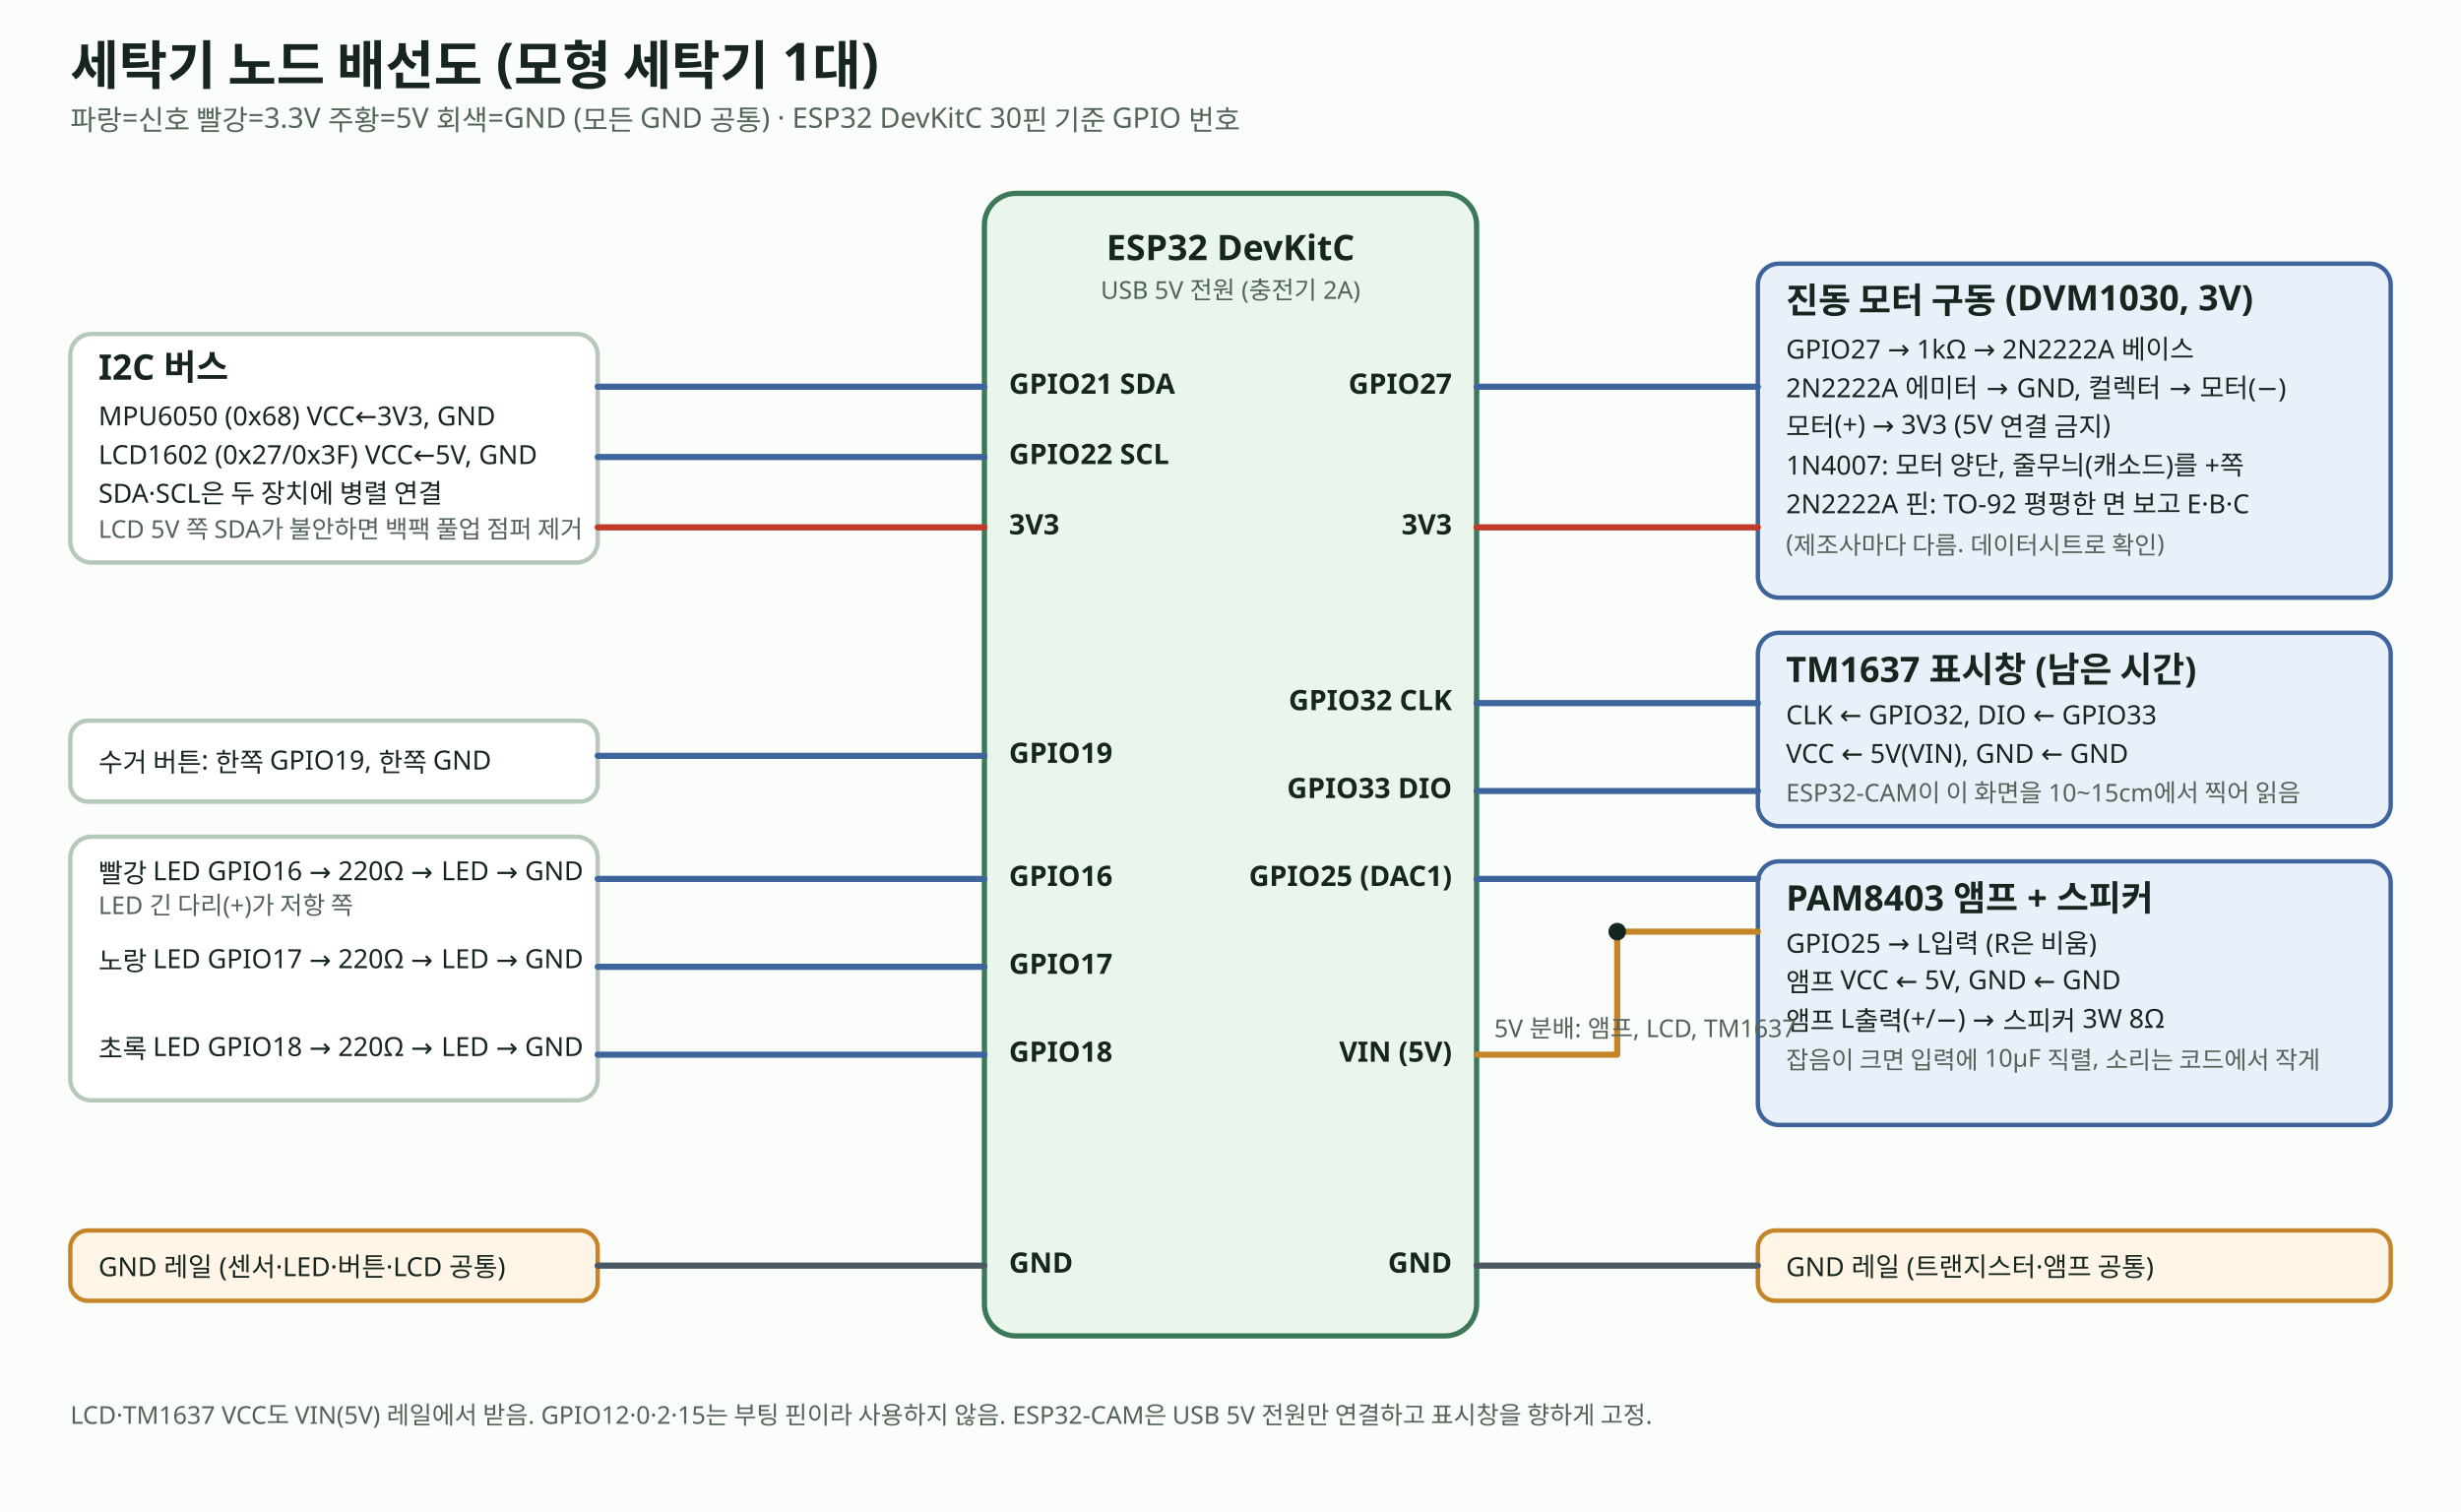
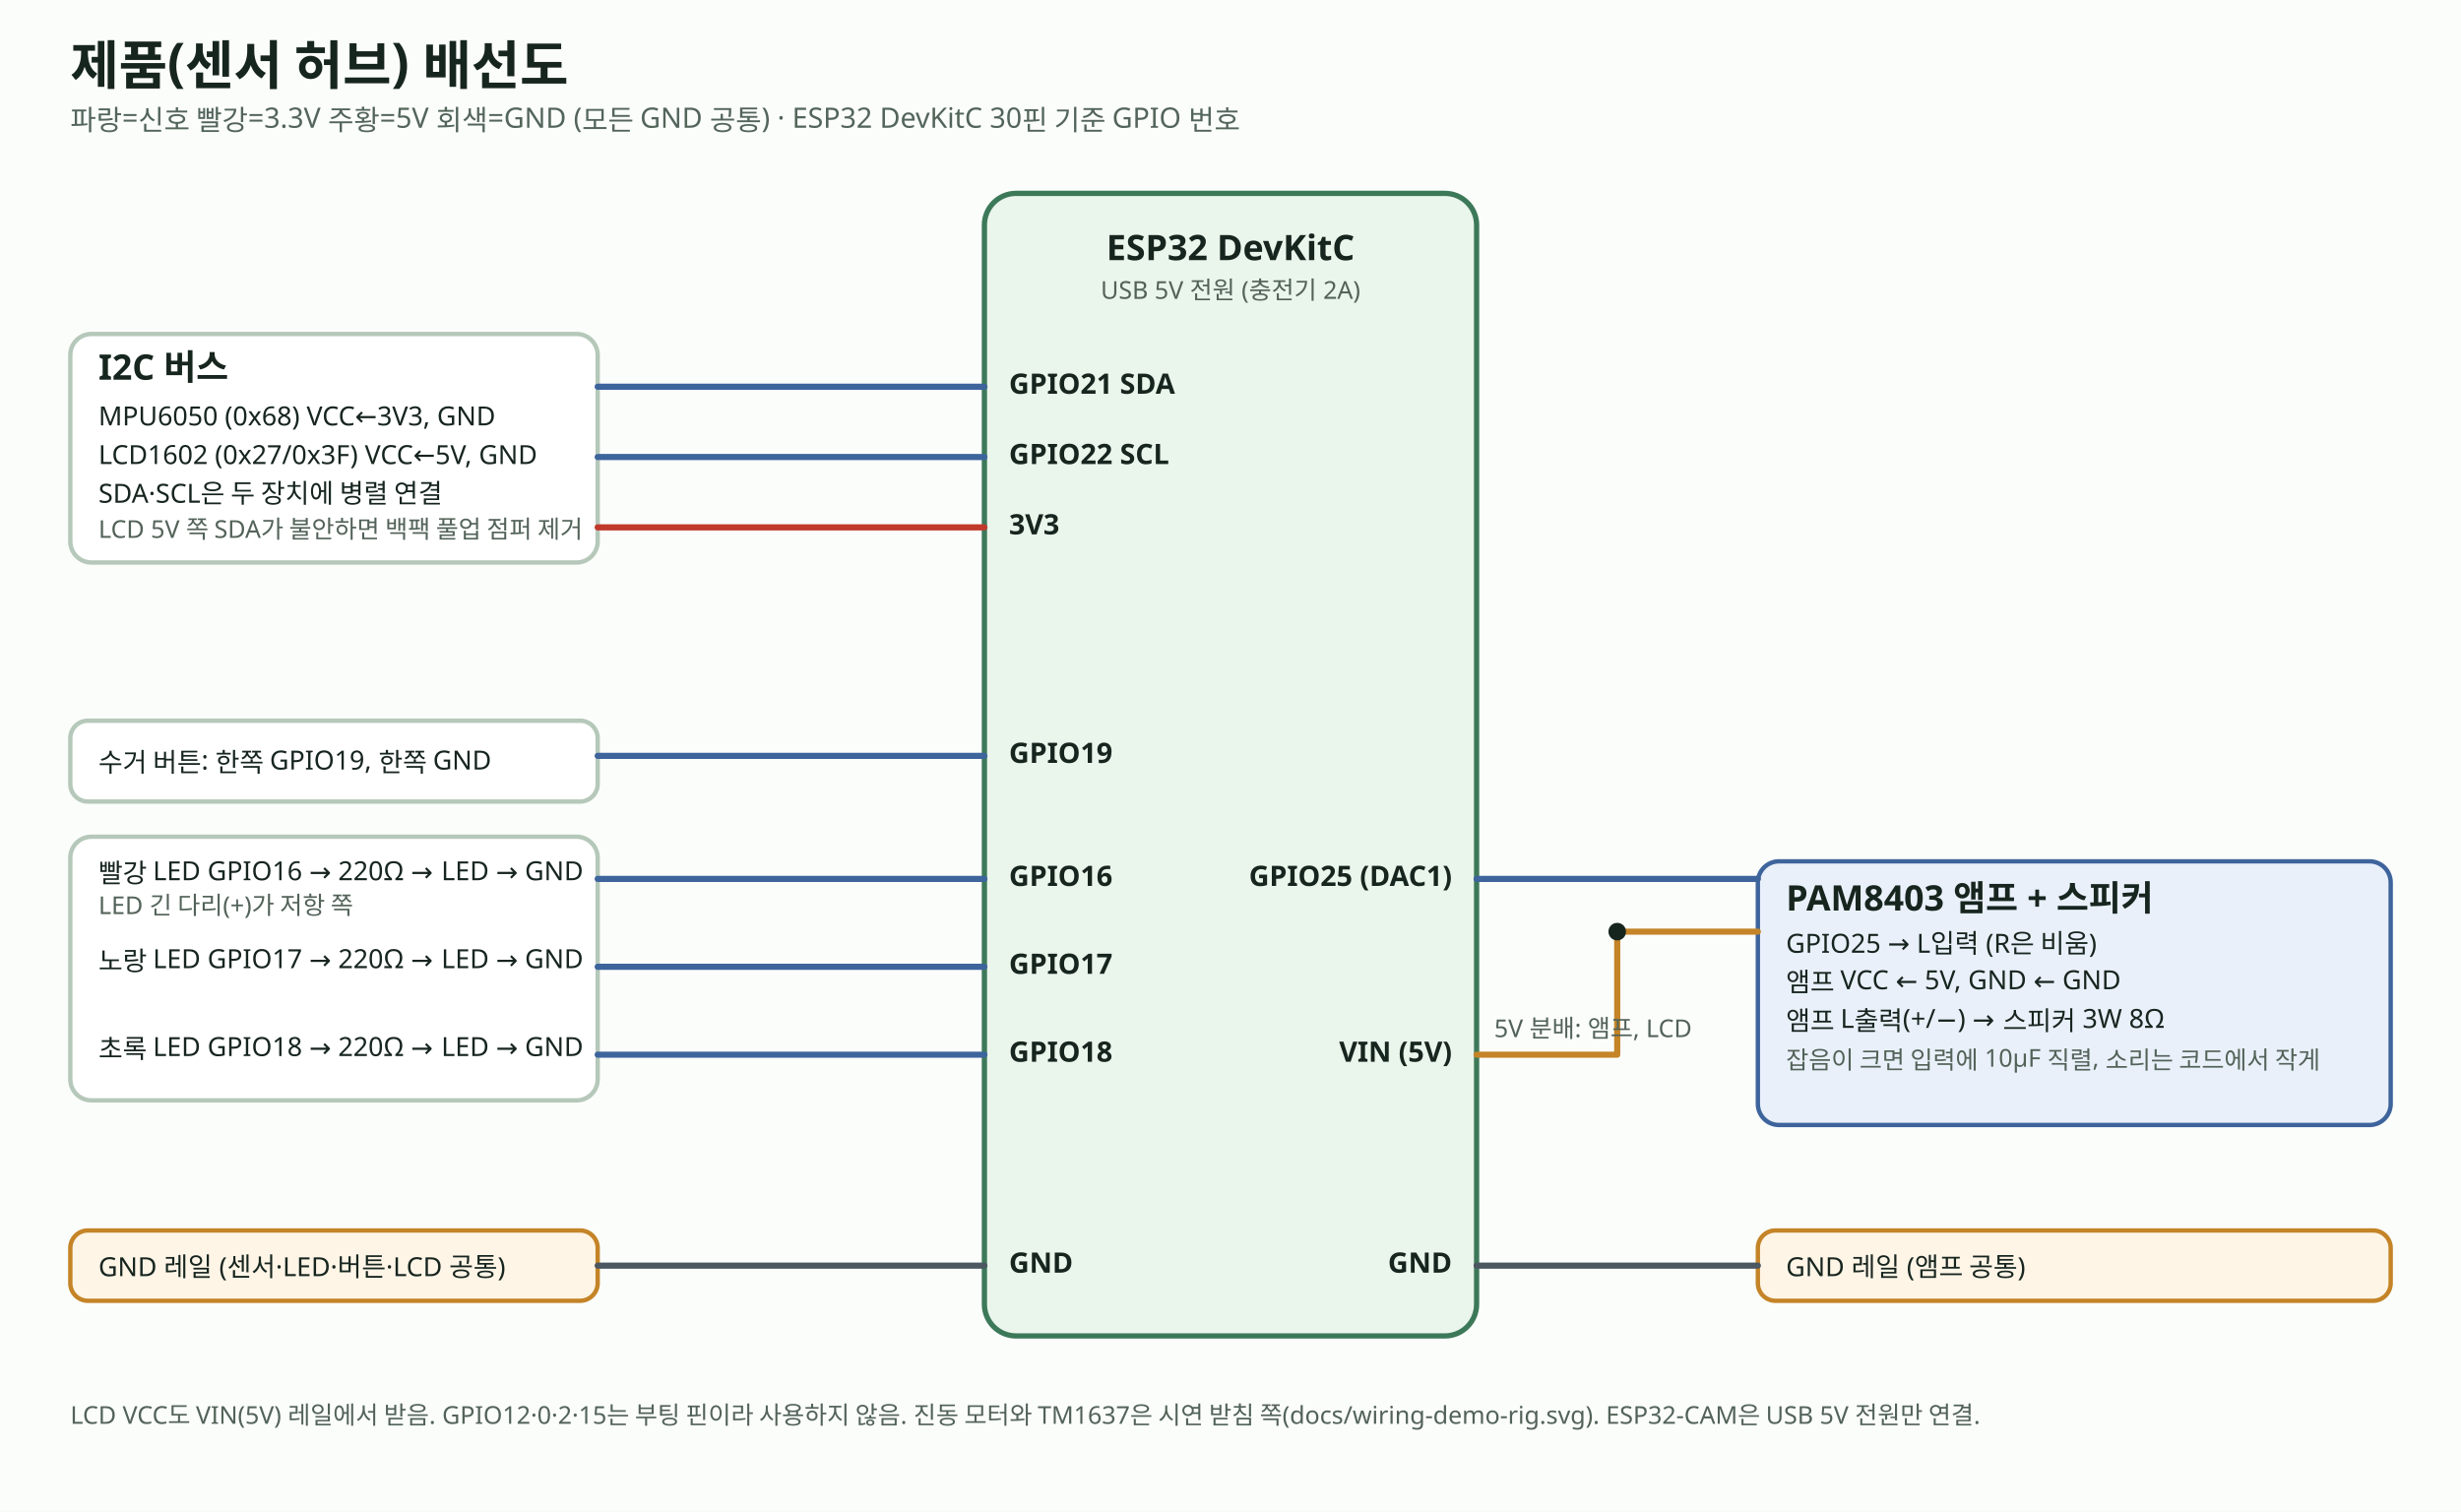
<svg xmlns="http://www.w3.org/2000/svg" width="1400" height="860" viewBox="0 0 1400 860" role="img" aria-labelledby="title desc">
  <defs>
    <style>
      text{font-family:'Malgun Gothic','Segoe UI',sans-serif;fill:#17251f}
      .title{font-size:30px;font-weight:750}.sub{font-size:16px;fill:#53655a}
      .esp{fill:#eaf5eb;stroke:#3c7959;stroke-width:3}
      .part{fill:#fff;stroke:#b5c8b9;stroke-width:2.5}
      .drv{fill:#e9f0fa;stroke:#3e649c;stroke-width:2.5}
      .pwr{fill:#fff5e7;stroke:#c48427;stroke-width:2.5}
      .h{font-size:20px;font-weight:700}.t{font-size:15px}.pin{font-size:16px;font-weight:650}.note{font-size:14px;fill:#526258}
      .sig{fill:none;stroke:#3e649c;stroke-width:3.5;stroke-linecap:round;stroke-linejoin:round}
      .p3{fill:none;stroke:#c0392b;stroke-width:3.5;stroke-linecap:round;stroke-linejoin:round}
      .p5{fill:none;stroke:#c48427;stroke-width:3.5;stroke-linecap:round;stroke-linejoin:round}
      .gnd{fill:none;stroke:#4b5761;stroke-width:3.5;stroke-linecap:round;stroke-linejoin:round}
      .dot{fill:#17251f}
    </style>
  </defs>
  <rect width="1400" height="860" fill="#fbfdfb" />
-   <text x="40" y="48" class="title">세탁기 노드 배선도 (모형 세탁기 1대)</text>
+   <text x="40" y="48" class="title">제품(센서 허브) 배선도</text>
  <text x="40" y="74" class="sub">파랑=신호  빨강=3.3V  주황=5V  회색=GND (모든 GND 공통)  ·  ESP32 DevKitC 30핀 기준 GPIO 번호</text>
  <rect class="esp" x="560" y="110" width="280" height="650" rx="18" />
  <text x="700" y="148" class="h" text-anchor="middle">ESP32 DevKitC</text>
  <text x="700" y="170" class="note" text-anchor="middle">USB 5V 전원 (충전기 2A)</text>
  <g class="pin">
    <text x="574" y="224">GPIO21 SDA</text>
    <text x="574" y="264">GPIO22 SCL</text>
    <text x="574" y="304">3V3</text>
    <text x="574" y="434">GPIO19</text>
    <text x="574" y="504">GPIO16</text>
    <text x="574" y="554">GPIO17</text>
    <text x="574" y="604">GPIO18</text>
    <text x="574" y="724">GND</text>
  </g>
  <g class="pin" text-anchor="end">
-     <text x="826" y="224">GPIO27</text>
-     <text x="826" y="304">3V3</text>
-     <text x="826" y="404">GPIO32 CLK</text>
-     <text x="826" y="454">GPIO33 DIO</text>
    <text x="826" y="504">GPIO25 (DAC1)</text>
    <text x="826" y="604">VIN (5V)</text>
    <text x="826" y="724">GND</text>
  </g>
  <rect class="part" x="40" y="190" width="300" height="130" rx="12" />
  <text x="56" y="216" class="h">I2C 버스</text>
  <text x="56" y="242" class="t">MPU6050 (0x68)  VCC←3V3, GND</text>
  <text x="56" y="264" class="t">LCD1602 (0x27/0x3F)  VCC←5V, GND</text>
  <text x="56" y="286" class="t">SDA·SCL은 두 장치에 병렬 연결</text>
  <text x="56" y="306" class="note">LCD 5V 쪽 SDA가 불안하면 백팩 풀업 점퍼 제거</text>
  <path class="sig" d="M340 220 H560" />
  <path class="sig" d="M340 260 H560" />
  <path class="p3" d="M340 300 H560" />
  <rect class="part" x="40" y="410" width="300" height="46" rx="10" />
  <text x="56" y="439" class="t">수거 버튼: 한쪽 GPIO19, 한쪽 GND</text>
  <path class="sig" d="M340 430 H560" />
  <rect class="part" x="40" y="476" width="300" height="150" rx="12" />
  <text x="56" y="502" class="t">빨강 LED  GPIO16 → 220Ω → LED → GND</text>
  <text x="56" y="552" class="t">노랑 LED  GPIO17 → 220Ω → LED → GND</text>
  <text x="56" y="602" class="t">초록 LED  GPIO18 → 220Ω → LED → GND</text>
  <path class="sig" d="M340 500 H560" />
  <path class="sig" d="M340 550 H560" />
  <path class="sig" d="M340 600 H560" />
  <text x="56" y="520" class="note">LED 긴 다리(+)가 저항 쪽</text>
  <rect class="pwr" x="40" y="700" width="300" height="40" rx="10" />
  <text x="56" y="726" class="t">GND 레일 (센서·LED·버튼·LCD 공통)</text>
  <path class="gnd" d="M340 720 H560" />
-   <rect class="drv" x="1000" y="150" width="360" height="190" rx="12" />
-   <text x="1016" y="178" class="h">진동 모터 구동 (DVM1030, 3V)</text>
-   <text x="1016" y="204" class="t">GPIO27 → 1kΩ → 2N2222A 베이스</text>
-   <text x="1016" y="226" class="t">2N2222A 에미터 → GND, 컬렉터 → 모터(−)</text>
-   <text x="1016" y="248" class="t">모터(+) → 3V3 (5V 연결 금지)</text>
-   <text x="1016" y="270" class="t">1N4007: 모터 양단, 줄무늬(캐소드)를 +쪽</text>
-   <text x="1016" y="292" class="t">2N2222A 핀: TO-92 평평한 면 보고 E·B·C</text>
-   <text x="1016" y="314" class="note">(제조사마다 다름. 데이터시트로 확인)</text>
-   <path class="sig" d="M840 220 H1000" />
-   <path class="p3" d="M840 300 H1000" />
-   <rect class="drv" x="1000" y="360" width="360" height="110" rx="12" />
-   <text x="1016" y="388" class="h">TM1637 표시창 (남은 시간)</text>
-   <text x="1016" y="412" class="t">CLK ← GPIO32, DIO ← GPIO33</text>
-   <text x="1016" y="434" class="t">VCC ← 5V(VIN), GND ← GND</text>
-   <text x="1016" y="456" class="note">ESP32-CAM이 이 화면을 10~15cm에서 찍어 읽음</text>
-   <path class="sig" d="M840 400 H1000" />
-   <path class="sig" d="M840 450 H1000" />
  <rect class="drv" x="1000" y="490" width="360" height="150" rx="12" />
  <text x="1016" y="518" class="h">PAM8403 앰프 + 스피커</text>
  <text x="1016" y="542" class="t">GPIO25 → L입력 (R은 비움)</text>
  <text x="1016" y="564" class="t">앰프 VCC ← 5V, GND ← GND</text>
  <text x="1016" y="586" class="t">앰프 L출력(+/−) → 스피커 3W 8Ω</text>
  <text x="1016" y="608" class="note">잡음이 크면 입력에 10µF 직렬, 소리는 코드에서 작게</text>
  <path class="sig" d="M840 500 H1000" />
  <path class="p5" d="M840 600 H920 V530 H1000" />
  <circle class="dot" cx="920" cy="530" r="5" />
-   <text x="850" y="590" class="note">5V 분배: 앰프, LCD, TM1637</text>
+   <text x="850" y="590" class="note">5V 분배: 앰프, LCD</text>
  <rect class="pwr" x="1000" y="700" width="360" height="40" rx="10" />
-   <text x="1016" y="726" class="t">GND 레일 (트랜지스터·앰프 공통)</text>
+   <text x="1016" y="726" class="t">GND 레일 (앰프 공통)</text>
  <path class="gnd" d="M840 720 H1000" />
-   <text x="40" y="810" class="note">LCD·TM1637 VCC도 VIN(5V) 레일에서 받음. GPIO12·0·2·15는 부팅 핀이라 사용하지 않음. ESP32-CAM은 USB 5V 전원만 연결하고 표시창을 향하게 고정.</text>
+   <text x="40" y="810" class="note">LCD VCC도 VIN(5V) 레일에서 받음. GPIO12·0·2·15는 부팅 핀이라 사용하지 않음. 진동 모터와 TM1637은 시연 받침 쪽(docs/wiring-demo-rig.svg). ESP32-CAM은 USB 5V 전원만 연결.</text>
</svg>
